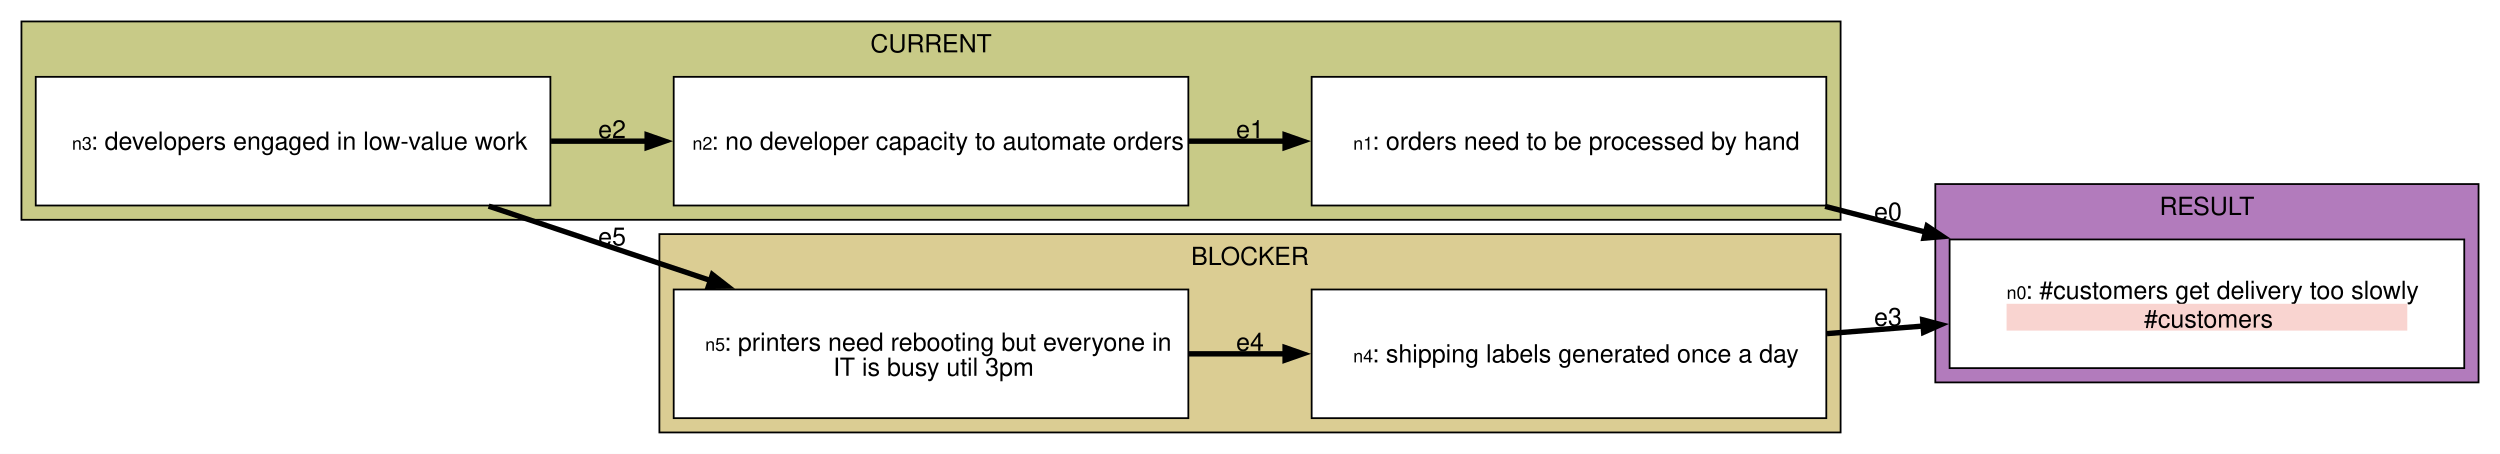
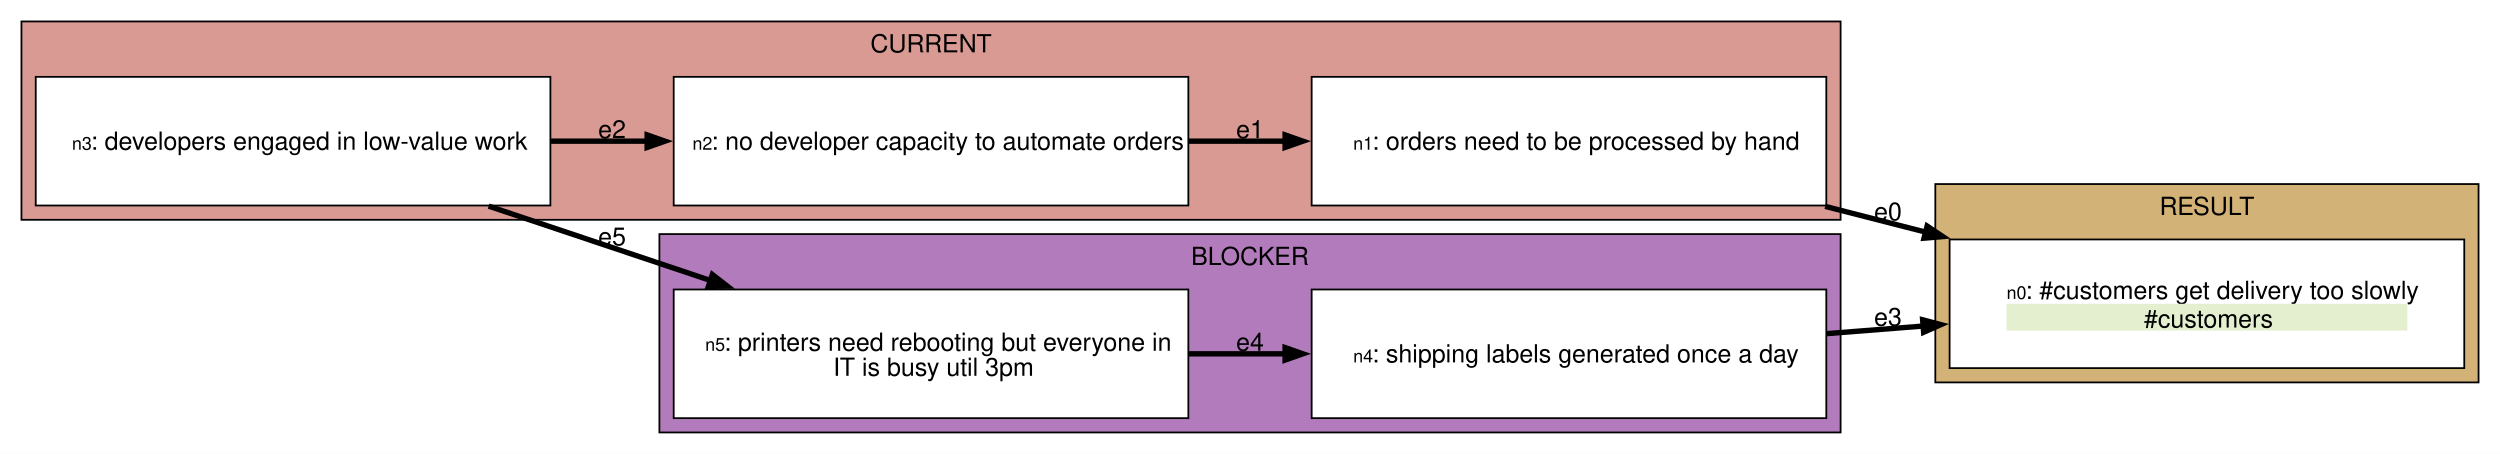
<svg xmlns="http://www.w3.org/2000/svg" width="1399pt" height="254pt" viewBox="0.00 0.00 1399.00 254.00">
  <g id="graph0" class="graph" transform="scale(1 1) rotate(0) translate(4 250)">
    <polygon fill="white" stroke="none" points="-4,4 -4,-250 1395,-250 1395,4 -4,4" />
    <g id="clust1" class="cluster">
-       <polygon fill="#dbcd93" stroke="black" points="365,-8 365,-119 1026,-119 1026,-8 365,-8" />
+       <polygon fill="#b27bbc" stroke="black" points="365,-8 365,-119 1026,-119 1026,-8 365,-8" />
      <text text-anchor="middle" x="695.5" y="-101.7" font-family="Helvetica,sans-Serif" font-size="14.00">BLOCKER</text>
    </g>
    <g id="clust2" class="cluster">
-       <polygon fill="#c8ca87" stroke="black" points="8,-127 8,-238 1026,-238 1026,-127 8,-127" />
+       <polygon fill="#d99a93" stroke="black" points="8,-127 8,-238 1026,-238 1026,-127 8,-127" />
      <text text-anchor="middle" x="517" y="-220.7" font-family="Helvetica,sans-Serif" font-size="14.00">CURRENT</text>
    </g>
    <g id="clust3" class="cluster">
-       <polygon fill="#b27bbc" stroke="black" points="1079,-36 1079,-147 1383,-147 1383,-36 1079,-36" />
+       <polygon fill="#d3b277" stroke="black" points="1079,-36 1079,-147 1383,-147 1383,-36 1079,-36" />
      <text text-anchor="middle" x="1231" y="-129.7" font-family="Helvetica,sans-Serif" font-size="14.00">RESULT</text>
    </g>
    <g id="node1" class="node">
      <polygon fill="#ffffff" stroke="black" points="1018,-88 730,-88 730,-16 1018,-16 1018,-88" />
      <text text-anchor="start" x="753.25" y="-47.2" font-family="Helvetica,sans-Serif" font-size="10.00">n4</text>
      <text text-anchor="start" x="763.75" y="-47.2" font-family="Helvetica,sans-Serif" font-size="14.00">: shipping labels generated once a day</text>
    </g>
    <g id="node6" class="node">
      <polygon fill="#ffffff" stroke="black" points="1375,-116 1087,-116 1087,-44 1375,-44 1375,-116" />
      <text text-anchor="start" x="1118.88" y="-82.7" font-family="Helvetica,sans-Serif" font-size="10.00">n0</text>
      <text text-anchor="start" x="1129.38" y="-82.7" font-family="Helvetica,sans-Serif" font-size="14.00">: #customers get delivery too slowly</text>
-       <polygon fill="#f9d4d0" stroke="none" points="1118.88,-65 1118.88,-80 1343.12,-80 1343.12,-65 1118.88,-65" />
+       <polygon fill="#e4efcf" stroke="none" points="1118.88,-65 1118.88,-80 1343.12,-80 1343.12,-65 1118.88,-65" />
      <text text-anchor="start" x="1195.75" y="-66.7" font-family="Helvetica,sans-Serif" font-size="14.00" fill="#000000">#customers</text>
    </g>
    <g id="edge4" class="edge">
      <path fill="none" stroke="#000000" stroke-width="3" d="M1018.37,-63.31C1036.13,-64.71 1054.37,-66.15 1072.34,-67.56" />
      <polygon fill="#000000" stroke="#000000" stroke-width="3" points="1071.9,-71.04 1082.15,-68.34 1072.45,-64.06 1071.9,-71.04" />
      <text text-anchor="middle" x="1052.5" y="-67.7" font-family="Helvetica,sans-Serif" font-size="14.00">e3</text>
    </g>
    <g id="node2" class="node">
      <polygon fill="#ffffff" stroke="black" points="661,-88 373,-88 373,-16 661,-16 661,-88" />
      <text text-anchor="start" x="390.62" y="-53.7" font-family="Helvetica,sans-Serif" font-size="10.00">n5</text>
      <text text-anchor="start" x="401.12" y="-53.7" font-family="Helvetica,sans-Serif" font-size="14.00">: printers need rebooting but everyone in</text>
      <text text-anchor="start" x="462.25" y="-39.7" font-family="Helvetica,sans-Serif" font-size="14.00">IT is busy util 3pm</text>
    </g>
    <g id="edge5" class="edge">
      <path fill="none" stroke="#000000" stroke-width="3" d="M661.37,-52C679.13,-52 697.37,-52 715.34,-52" />
      <polygon fill="#000000" stroke="#000000" stroke-width="3" points="715.13,-55.5 725.13,-52 715.13,-48.5 715.13,-55.5" />
      <text text-anchor="middle" x="695.5" y="-53.7" font-family="Helvetica,sans-Serif" font-size="14.00">e4</text>
    </g>
    <g id="node3" class="node">
      <polygon fill="#ffffff" stroke="black" points="1018,-207 730,-207 730,-135 1018,-135 1018,-207" />
      <text text-anchor="start" x="753.25" y="-166.2" font-family="Helvetica,sans-Serif" font-size="10.00">n1</text>
      <text text-anchor="start" x="763.75" y="-166.2" font-family="Helvetica,sans-Serif" font-size="14.00">: orders need to be processed by hand</text>
    </g>
    <g id="edge1" class="edge">
      <path fill="none" stroke="#000000" stroke-width="3" d="M1017.35,-134.51C1035.88,-129.76 1054.95,-124.87 1073.7,-120.07" />
      <polygon fill="#000000" stroke="#000000" stroke-width="3" points="1074.41,-123.5 1083.22,-117.62 1072.67,-116.72 1074.41,-123.5" />
      <text text-anchor="middle" x="1052.5" y="-126.7" font-family="Helvetica,sans-Serif" font-size="14.00">e0</text>
    </g>
    <g id="node4" class="node">
      <polygon fill="#ffffff" stroke="black" points="661,-207 373,-207 373,-135 661,-135 661,-207" />
      <text text-anchor="start" x="383.5" y="-166.2" font-family="Helvetica,sans-Serif" font-size="10.00">n2</text>
      <text text-anchor="start" x="394" y="-166.2" font-family="Helvetica,sans-Serif" font-size="14.00">: no developer capacity to automate orders</text>
    </g>
    <g id="edge2" class="edge">
      <path fill="none" stroke="#000000" stroke-width="3" d="M661.37,-171C679.13,-171 697.37,-171 715.34,-171" />
      <polygon fill="#000000" stroke="#000000" stroke-width="3" points="715.13,-174.5 725.13,-171 715.13,-167.5 715.13,-174.5" />
      <text text-anchor="middle" x="695.5" y="-172.7" font-family="Helvetica,sans-Serif" font-size="14.00">e1</text>
    </g>
    <g id="node5" class="node">
      <polygon fill="#ffffff" stroke="black" points="304,-207 16,-207 16,-135 304,-135 304,-207" />
      <text text-anchor="start" x="36.25" y="-166.2" font-family="Helvetica,sans-Serif" font-size="10.00">n3</text>
      <text text-anchor="start" x="46.75" y="-166.2" font-family="Helvetica,sans-Serif" font-size="14.00">: developers engaged in low-value work</text>
    </g>
    <g id="edge6" class="edge">
      <path fill="none" stroke="#000000" stroke-width="3" d="M269.44,-134.65C308.74,-121.48 353.38,-106.51 393.78,-92.97" />
      <polygon fill="#000000" stroke="#000000" stroke-width="3" points="394.63,-96.38 403,-89.88 392.41,-89.74 394.63,-96.38" />
      <text text-anchor="middle" x="338.5" y="-112.7" font-family="Helvetica,sans-Serif" font-size="14.00">e5</text>
    </g>
    <g id="edge3" class="edge">
      <path fill="none" stroke="#000000" stroke-width="3" d="M304.37,-171C322.13,-171 340.37,-171 358.34,-171" />
      <polygon fill="#000000" stroke="#000000" stroke-width="3" points="358.13,-174.5 368.13,-171 358.13,-167.5 358.13,-174.5" />
      <text text-anchor="middle" x="338.5" y="-172.7" font-family="Helvetica,sans-Serif" font-size="14.00">e2</text>
    </g>
  </g>
</svg>
